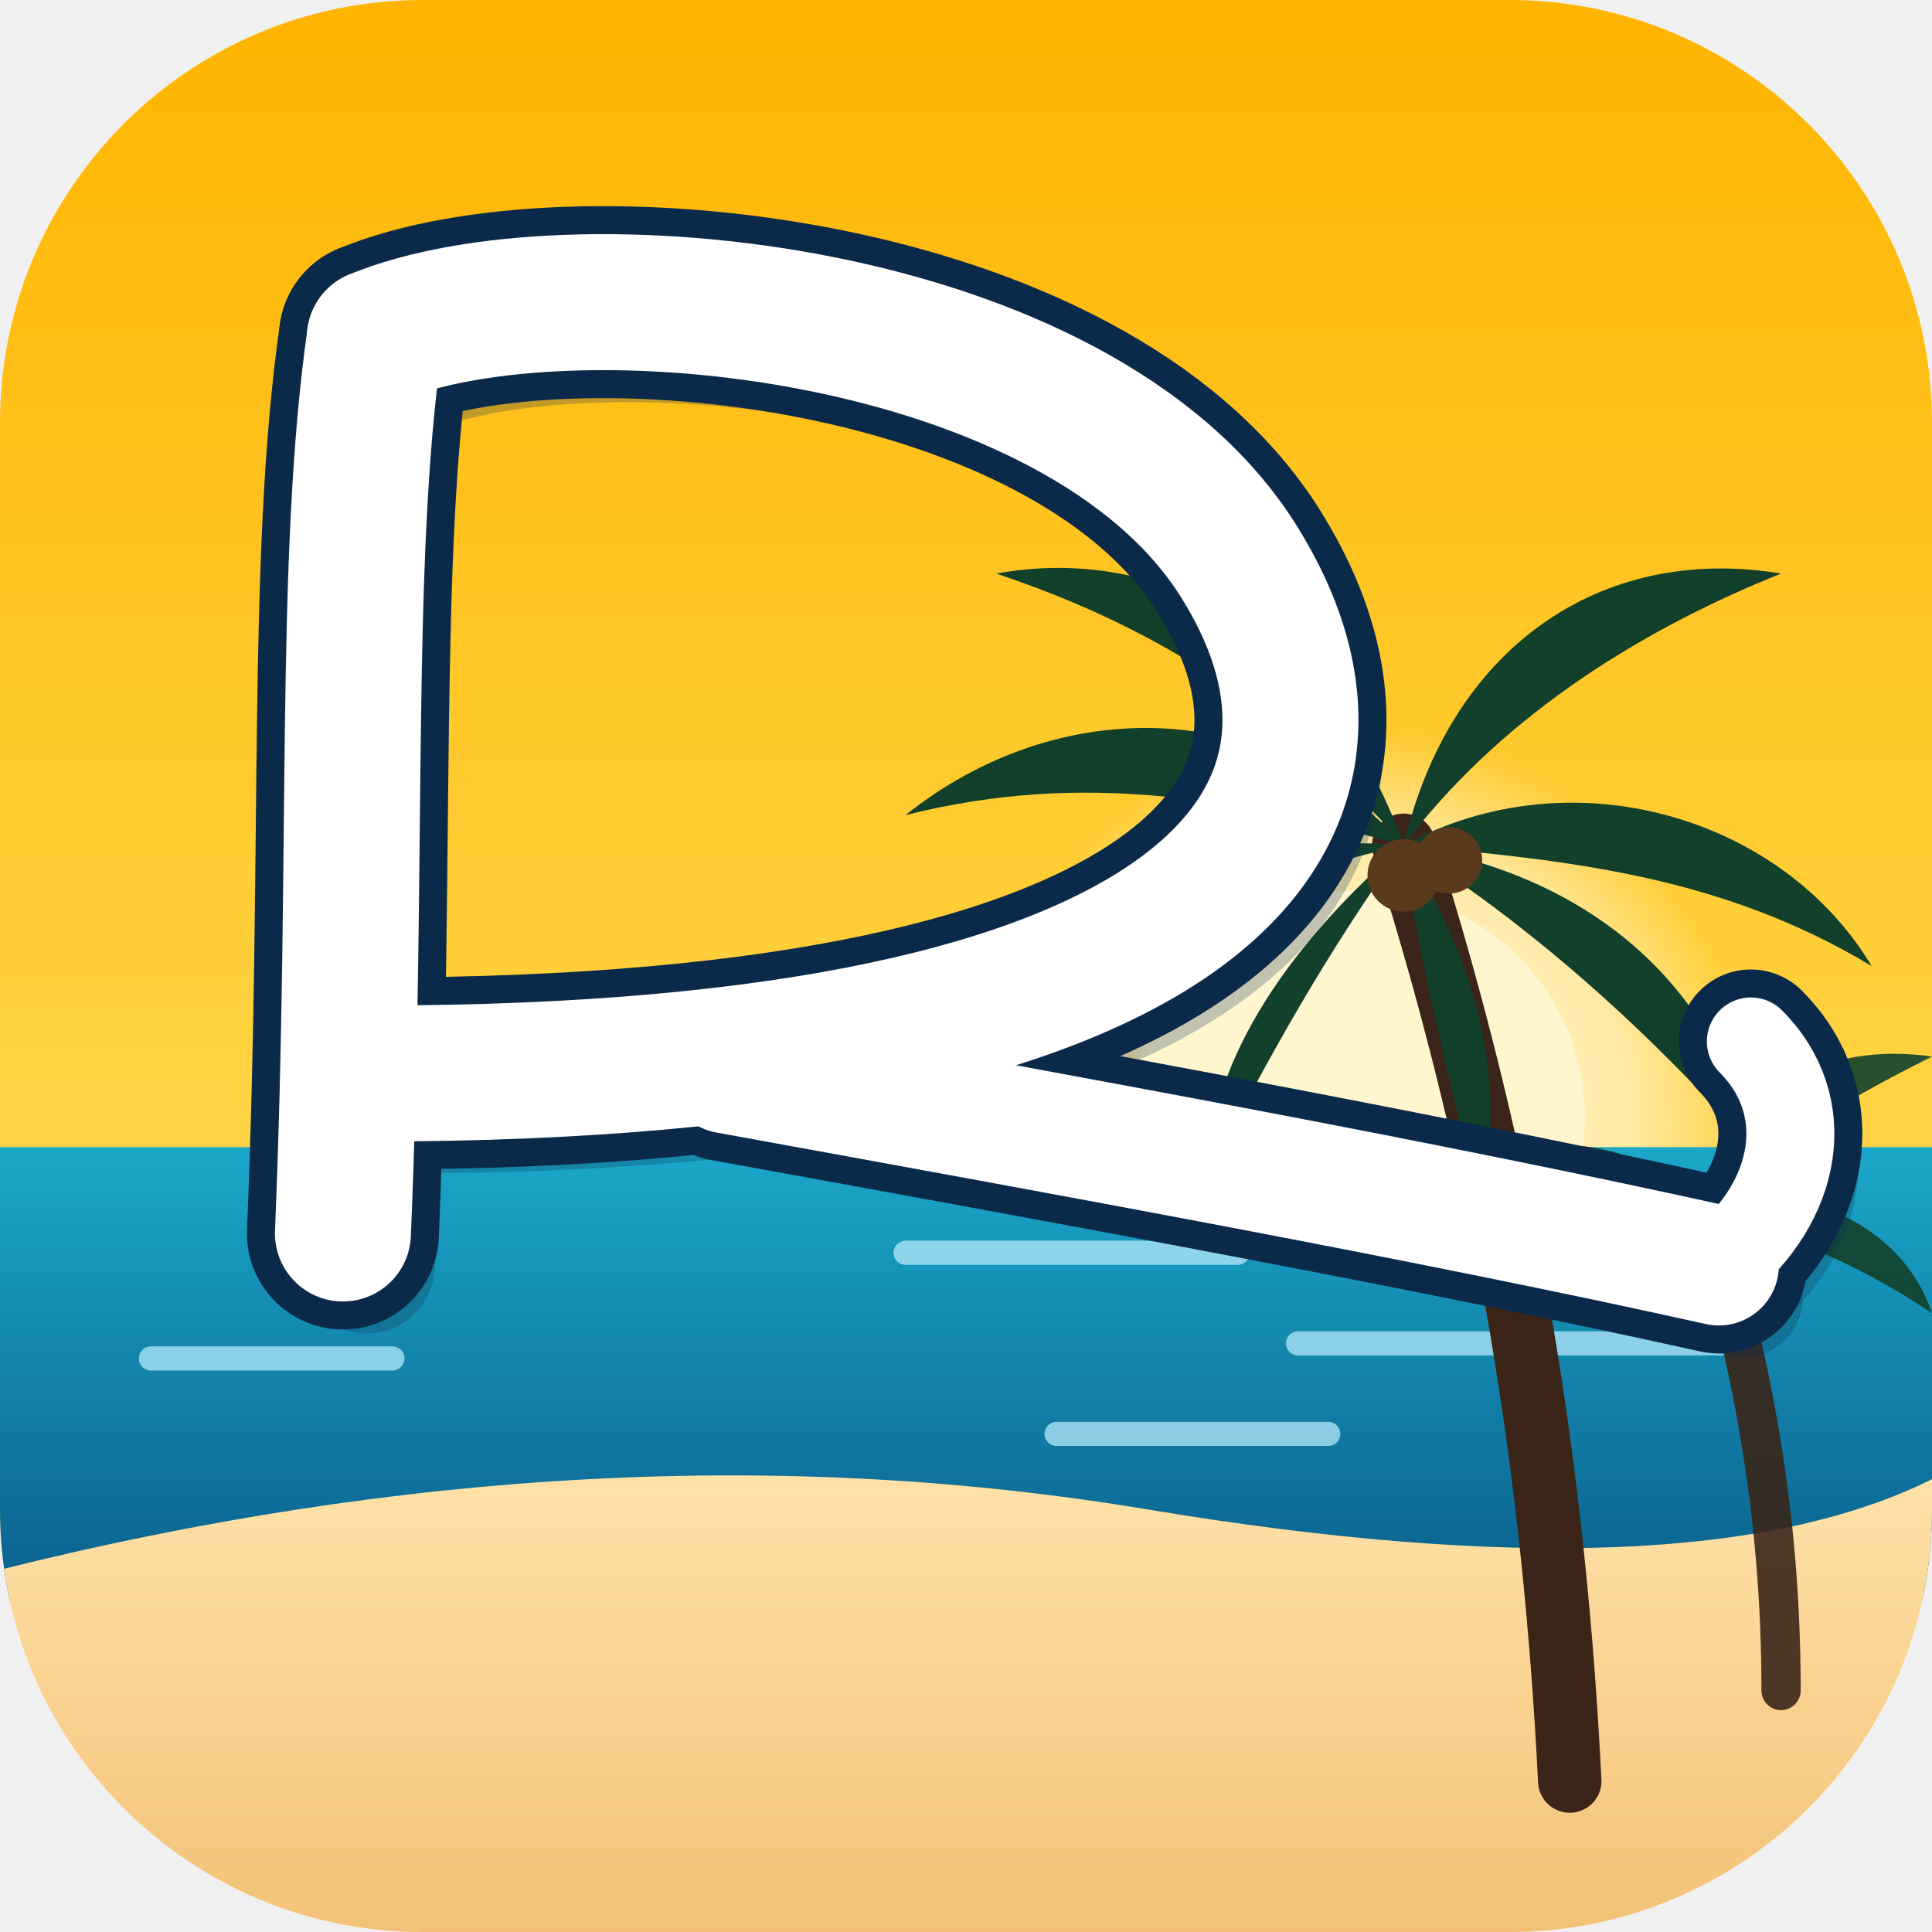
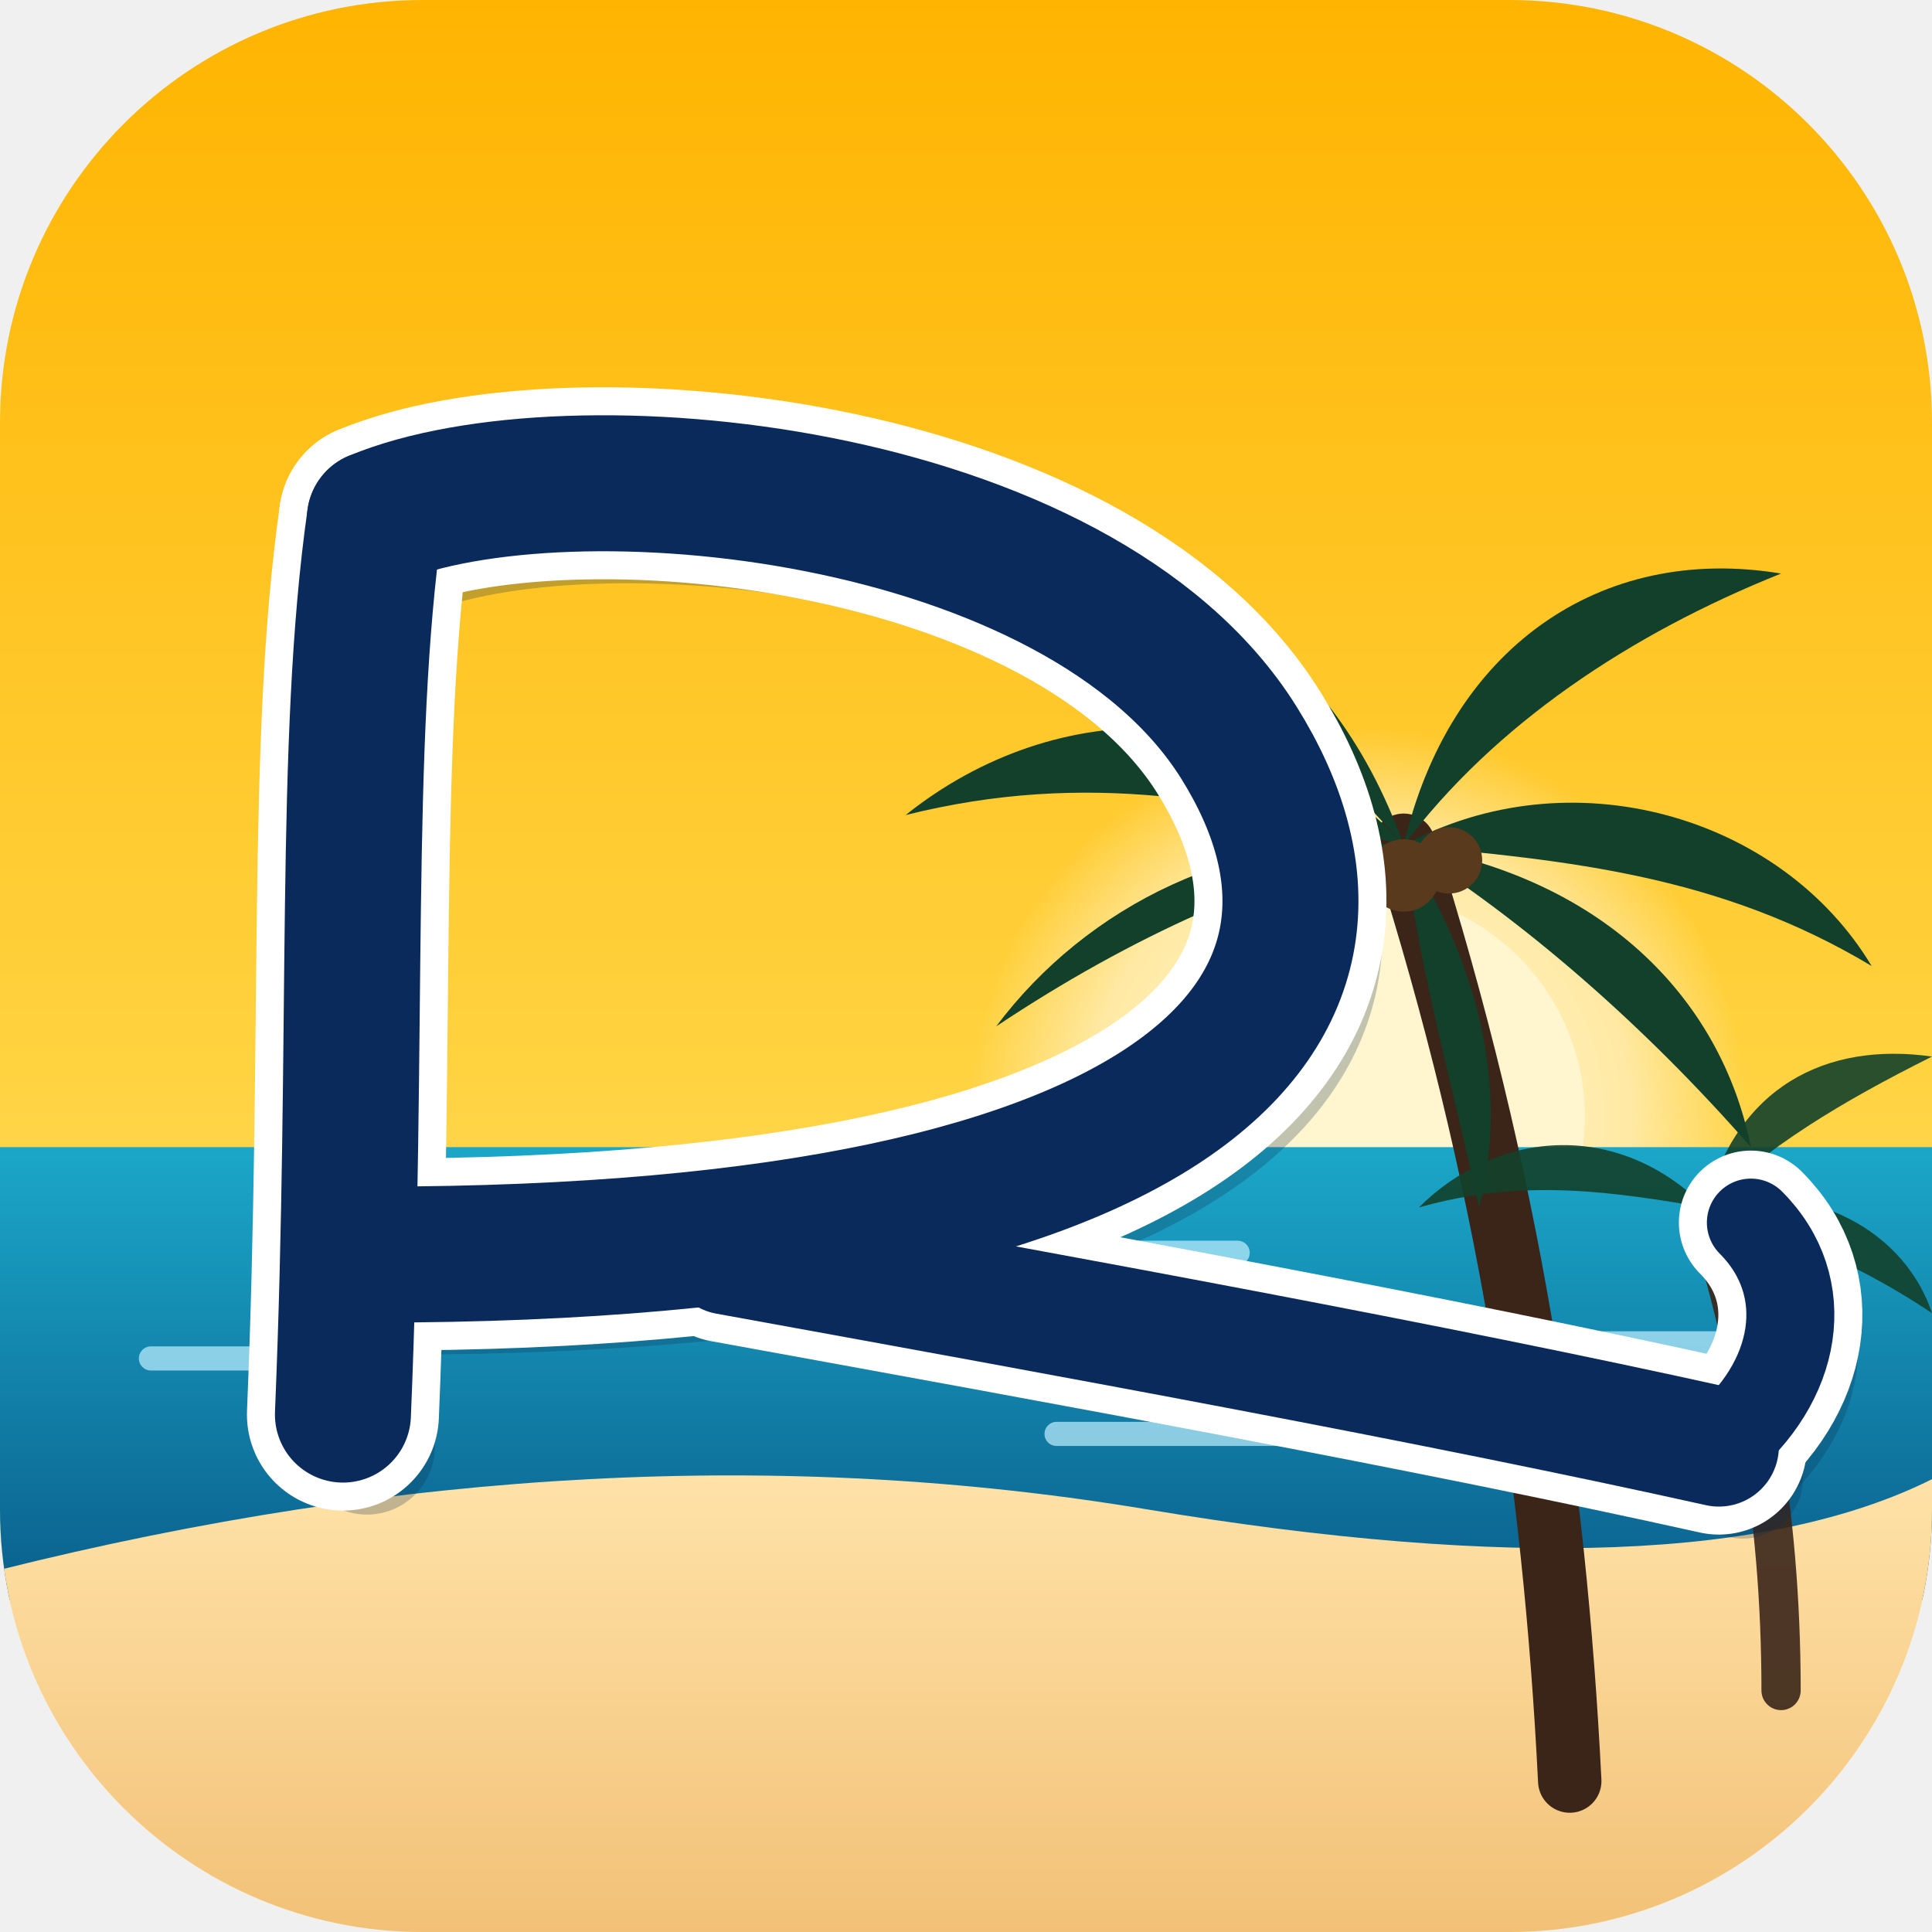
<svg xmlns="http://www.w3.org/2000/svg" viewBox="0 0 128 128" role="img" aria-label="R Travel">
  <defs>
    <clipPath id="c">
      <rect width="128" height="128" rx="28" />
    </clipPath>
    <linearGradient id="sky" x1="0" y1="0" x2="0" y2="1">
      <stop offset="0" stop-color="#ffb400" />
      <stop offset="0.55" stop-color="#ffd23f" />
      <stop offset="1" stop-color="#ffeaa0" />
    </linearGradient>
    <linearGradient id="sea" x1="0" y1="0" x2="0" y2="1">
      <stop offset="0" stop-color="#1ba7c9" />
      <stop offset="1" stop-color="#0a5f8c" />
    </linearGradient>
    <linearGradient id="sand" x1="0" y1="0" x2="0" y2="1">
      <stop offset="0" stop-color="#ffe2a8" />
      <stop offset="1" stop-color="#f2c177" />
    </linearGradient>
    <radialGradient id="sun" cx="0.5" cy="0.5" r="0.5">
      <stop offset="0" stop-color="#fffbe6" />
      <stop offset="0.7" stop-color="#ffe9a3" />
      <stop offset="1" stop-color="#ffe9a3" stop-opacity="0" />
    </radialGradient>
  </defs>
  <g clip-path="url(#c)">
    <rect width="128" height="128" fill="url(#sky)" />
    <circle cx="90" cy="74" r="26" fill="url(#sun)" />
    <circle cx="90" cy="74" r="15" fill="#fff6cf" />
    <rect y="76" width="128" height="30" fill="url(#sea)" />
    <path d="M60 83h22M86 89h28M70 95h18M10 90h16" stroke="#bff0ff" stroke-width="1.6" stroke-linecap="round" opacity=".7" />
    <path d="M0 104 Q40 94 76 100 T128 98 V128 H0Z" fill="url(#sand)" />
    <g fill="#12402a">
      <path d="M104 118 C103 98 100 78 93 56" stroke="#3a2518" stroke-width="4.2" fill="none" stroke-linecap="round" />
      <path d="M93 56 C84 46 70 46 60 54 C72 51 82 53 93 56Z" />
      <path d="M93 56 C88 42 77 36 66 38 C78 42 86 48 93 56Z" />
      <path d="M93 56 C96 43 106 36 118 38 C108 42 99 48 93 56Z" />
      <path d="M93 56 C104 50 118 54 124 64 C114 58 104 57 93 56Z" />
      <path d="M93 56 C98 64 100 72 98 80 C96 71 94 64 93 56Z" />
      <path d="M93 56 C86 62 80 70 80 78 C84 70 88 63 93 56Z" />
      <path d="M93 56 C82 55 72 60 66 68 C75 62 84 58 93 56Z" />
      <path d="M93 56 C106 58 114 66 116 76 C109 68 101 61 93 56Z" />
      <circle cx="93" cy="58" r="2.4" fill="#5a3a1c" />
      <circle cx="96" cy="57" r="2.2" fill="#5a3a1c" />
    </g>
    <g fill="#12402a" opacity=".9">
      <path d="M118 112 C118 100 116 90 113 80" stroke="#3a2518" stroke-width="2.6" fill="none" stroke-linecap="round" />
      <path d="M113 80 C107 74 99 75 94 80 C101 78 107 79 113 80Z" />
      <path d="M113 80 C115 72 121 69 128 70 C122 73 117 76 113 80Z" />
      <path d="M113 80 C119 78 126 81 128 87 C122 83 118 82 113 80Z" />
    </g>
-     <g transform="translate(10,16) scale(1.06)">
+     <g transform="translate(10,28) scale(1.06)">
      <path d="M 14 6 C 12 20, 13 38, 12 62" fill="none" stroke="#0b2a4a" stroke-width="8.5" stroke-linecap="round" stroke-linejoin="round" opacity="0.25" transform="translate(1.5,2)" />
      <path d="M 14 6 C 26 1, 58 4, 68 20 C 78 36, 66 52, 14 52" fill="none" stroke="#0b2a4a" stroke-width="8.5" stroke-linecap="round" stroke-linejoin="round" opacity="0.25" transform="translate(1.5,2)" />
      <path d="M 36 52 C 58 56, 80 60, 98 64" fill="none" stroke="#0b2a4a" stroke-width="7.5" stroke-linecap="round" stroke-linejoin="round" opacity="0.25" transform="translate(1.5,2)" />
      <path d="M 98 64 C 103 60, 104 54, 100 50" fill="none" stroke="#0b2a4a" stroke-width="5.5" stroke-linecap="round" stroke-linejoin="round" opacity="0.25" transform="translate(1.5,2)" />
-       <path d="M 14 6 C 12 20, 13 38, 12 62" fill="none" stroke="#0b2a4a" stroke-width="12.0" stroke-linecap="round" stroke-linejoin="round" opacity="1" transform="translate(0,0)" />
-       <path d="M 14 6 C 26 1, 58 4, 68 20 C 78 36, 66 52, 14 52" fill="none" stroke="#0b2a4a" stroke-width="12.0" stroke-linecap="round" stroke-linejoin="round" opacity="1" transform="translate(0,0)" />
-       <path d="M 36 52 C 58 56, 80 60, 98 64" fill="none" stroke="#0b2a4a" stroke-width="11.0" stroke-linecap="round" stroke-linejoin="round" opacity="1" transform="translate(0,0)" />
-       <path d="M 98 64 C 103 60, 104 54, 100 50" fill="none" stroke="#0b2a4a" stroke-width="9.0" stroke-linecap="round" stroke-linejoin="round" opacity="1" transform="translate(0,0)" />
-       <path d="M 14 6 C 12 20, 13 38, 12 62" fill="none" stroke="#ffffff" stroke-width="8.5" stroke-linecap="round" stroke-linejoin="round" opacity="1" transform="translate(0,0)" />
-       <path d="M 14 6 C 26 1, 58 4, 68 20 C 78 36, 66 52, 14 52" fill="none" stroke="#ffffff" stroke-width="8.5" stroke-linecap="round" stroke-linejoin="round" opacity="1" transform="translate(0,0)" />
-       <path d="M 36 52 C 58 56, 80 60, 98 64" fill="none" stroke="#ffffff" stroke-width="7.5" stroke-linecap="round" stroke-linejoin="round" opacity="1" transform="translate(0,0)" />
-       <path d="M 98 64 C 103 60, 104 54, 100 50" fill="none" stroke="#ffffff" stroke-width="5.5" stroke-linecap="round" stroke-linejoin="round" opacity="1" transform="translate(0,0)" />
+       <path d="M 14 6 C 12 20, 13 38, 12 62" fill="none" stroke="#ffffff" stroke-width="12.0" stroke-linecap="round" stroke-linejoin="round" opacity="1" transform="translate(0,0)" />
+       <path d="M 14 6 C 26 1, 58 4, 68 20 C 78 36, 66 52, 14 52" fill="none" stroke="#ffffff" stroke-width="12.0" stroke-linecap="round" stroke-linejoin="round" opacity="1" transform="translate(0,0)" />
+       <path d="M 36 52 C 58 56, 80 60, 98 64" fill="none" stroke="#ffffff" stroke-width="11.0" stroke-linecap="round" stroke-linejoin="round" opacity="1" transform="translate(0,0)" />
+       <path d="M 98 64 C 103 60, 104 54, 100 50" fill="none" stroke="#ffffff" stroke-width="9.0" stroke-linecap="round" stroke-linejoin="round" opacity="1" transform="translate(0,0)" />
+       <path d="M 14 6 C 12 20, 13 38, 12 62" fill="none" stroke="#0b2a5c" stroke-width="8.5" stroke-linecap="round" stroke-linejoin="round" opacity="1" transform="translate(0,0)" />
+       <path d="M 14 6 C 26 1, 58 4, 68 20 C 78 36, 66 52, 14 52" fill="none" stroke="#0b2a5c" stroke-width="8.5" stroke-linecap="round" stroke-linejoin="round" opacity="1" transform="translate(0,0)" />
+       <path d="M 36 52 C 58 56, 80 60, 98 64" fill="none" stroke="#0b2a5c" stroke-width="7.5" stroke-linecap="round" stroke-linejoin="round" opacity="1" transform="translate(0,0)" />
+       <path d="M 98 64 C 103 60, 104 54, 100 50" fill="none" stroke="#0b2a5c" stroke-width="5.5" stroke-linecap="round" stroke-linejoin="round" opacity="1" transform="translate(0,0)" />
    </g>
  </g>
</svg>
